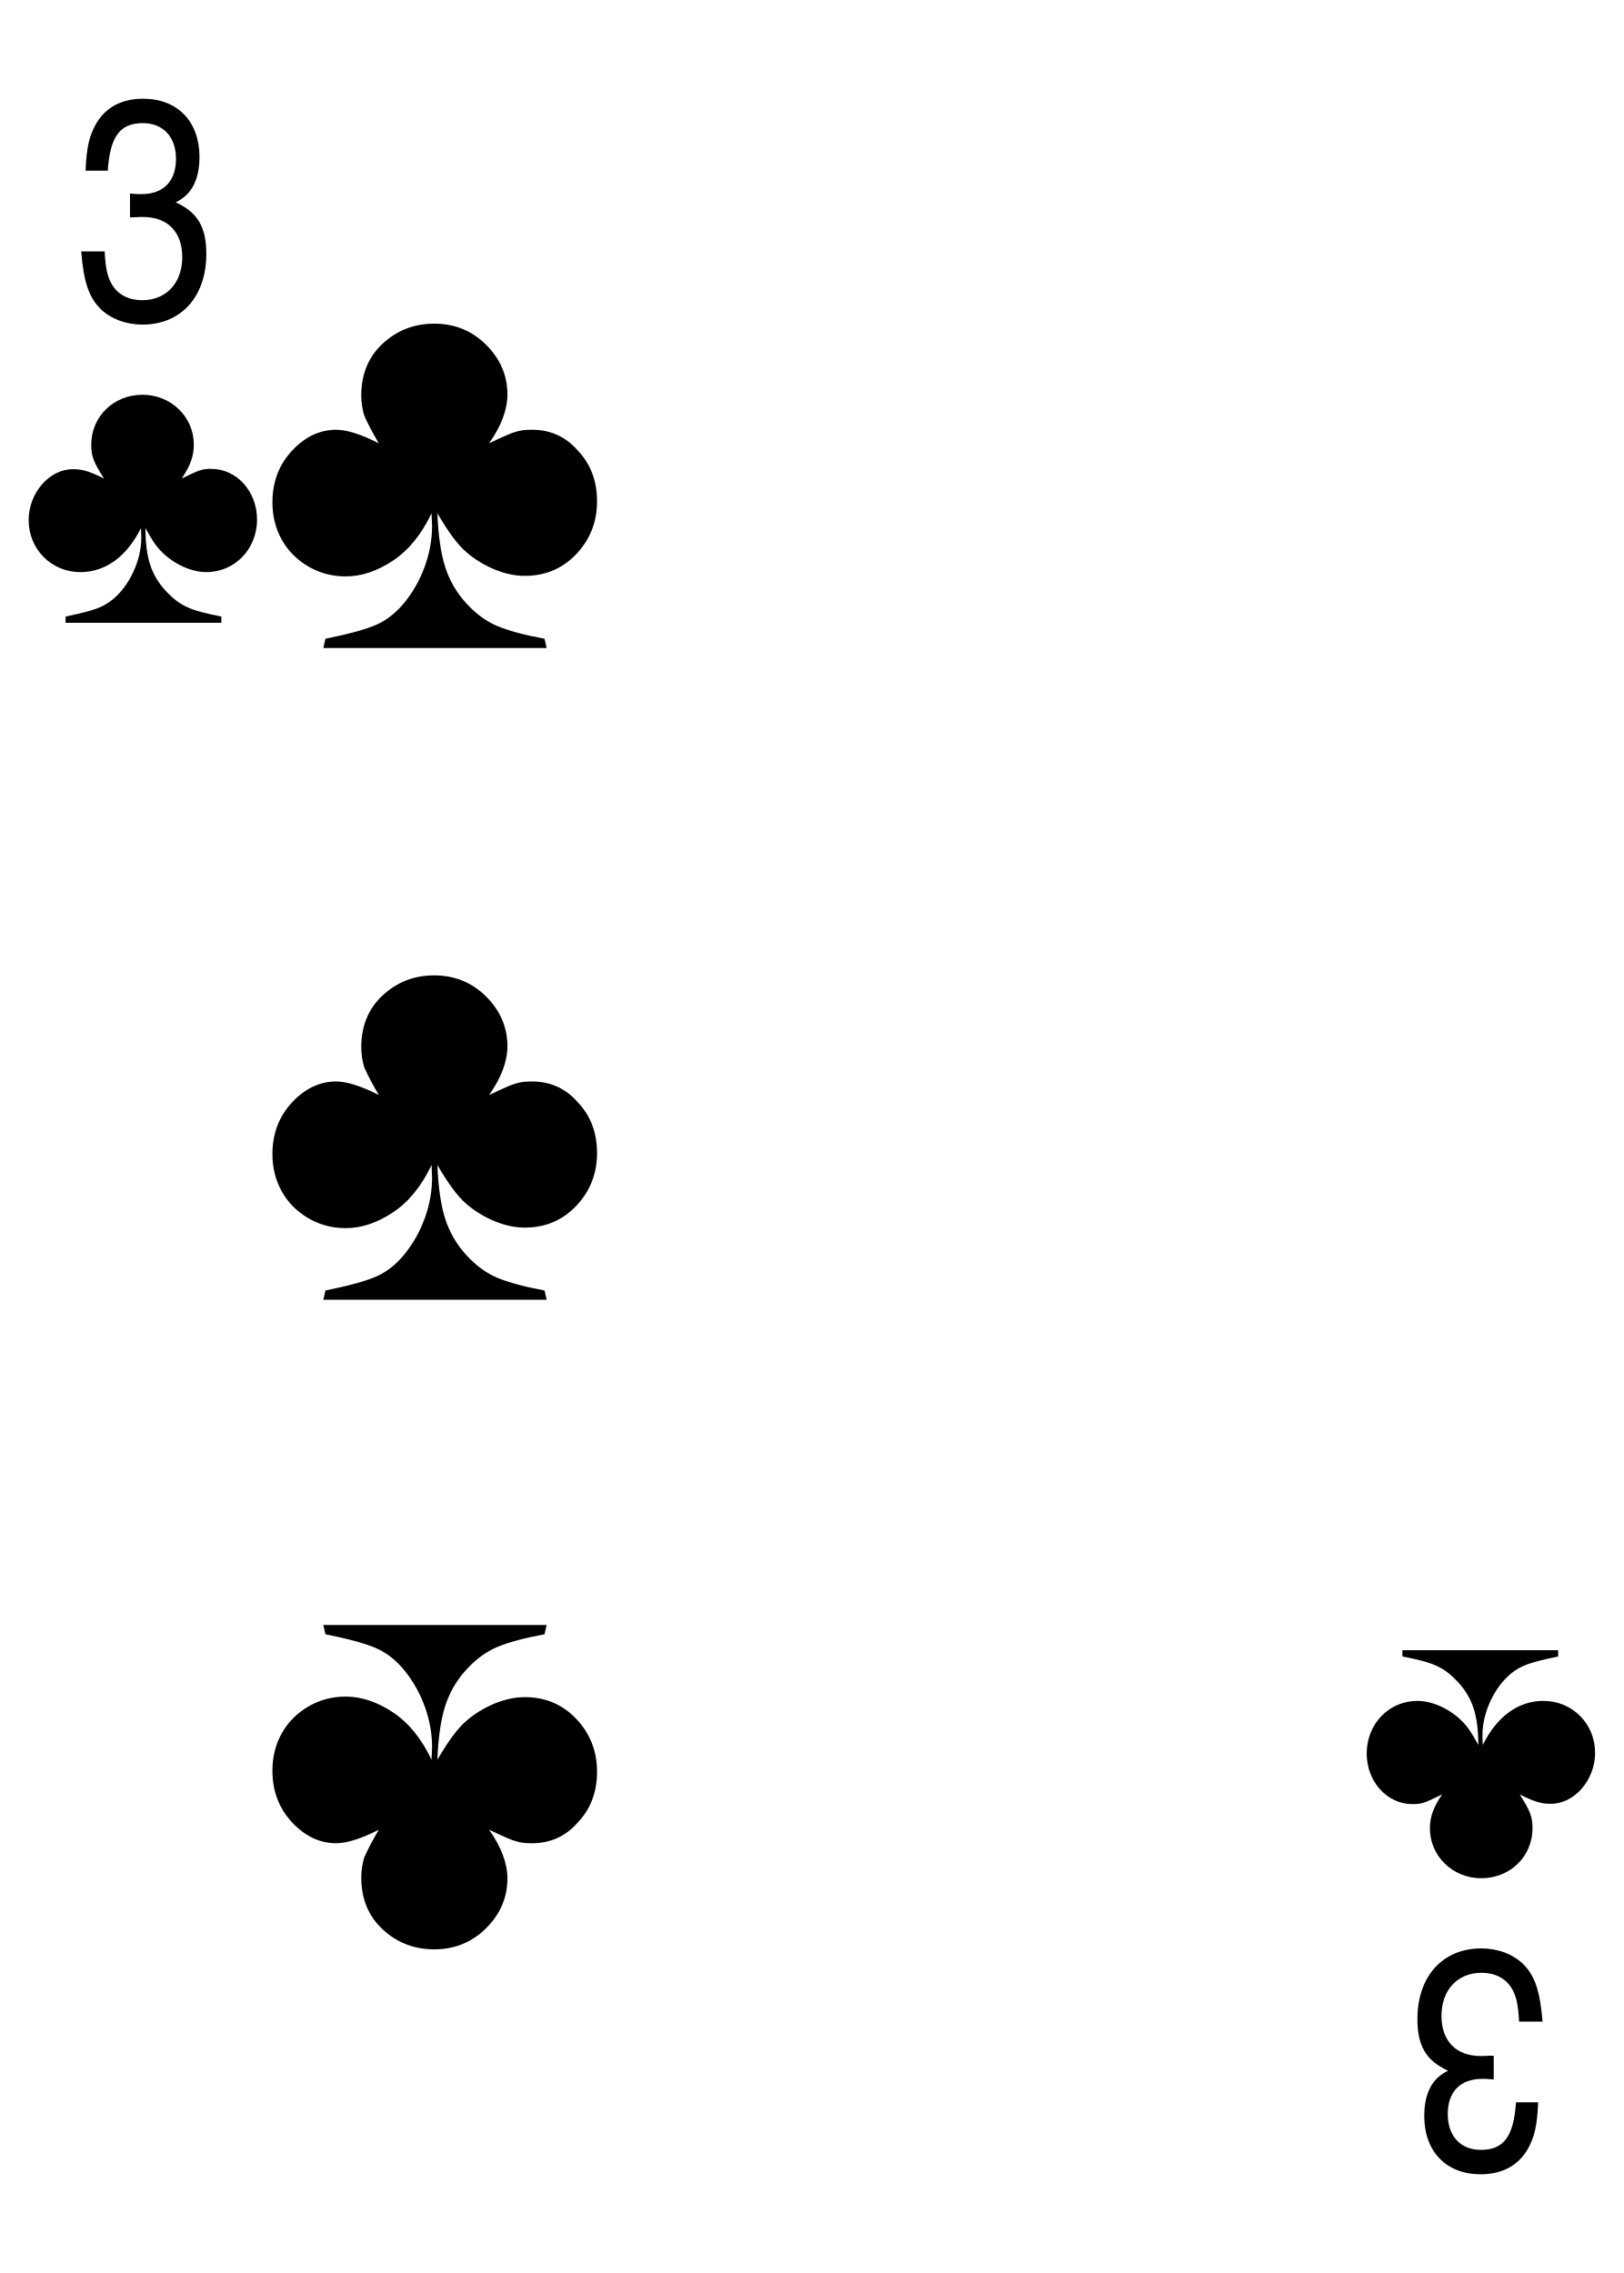
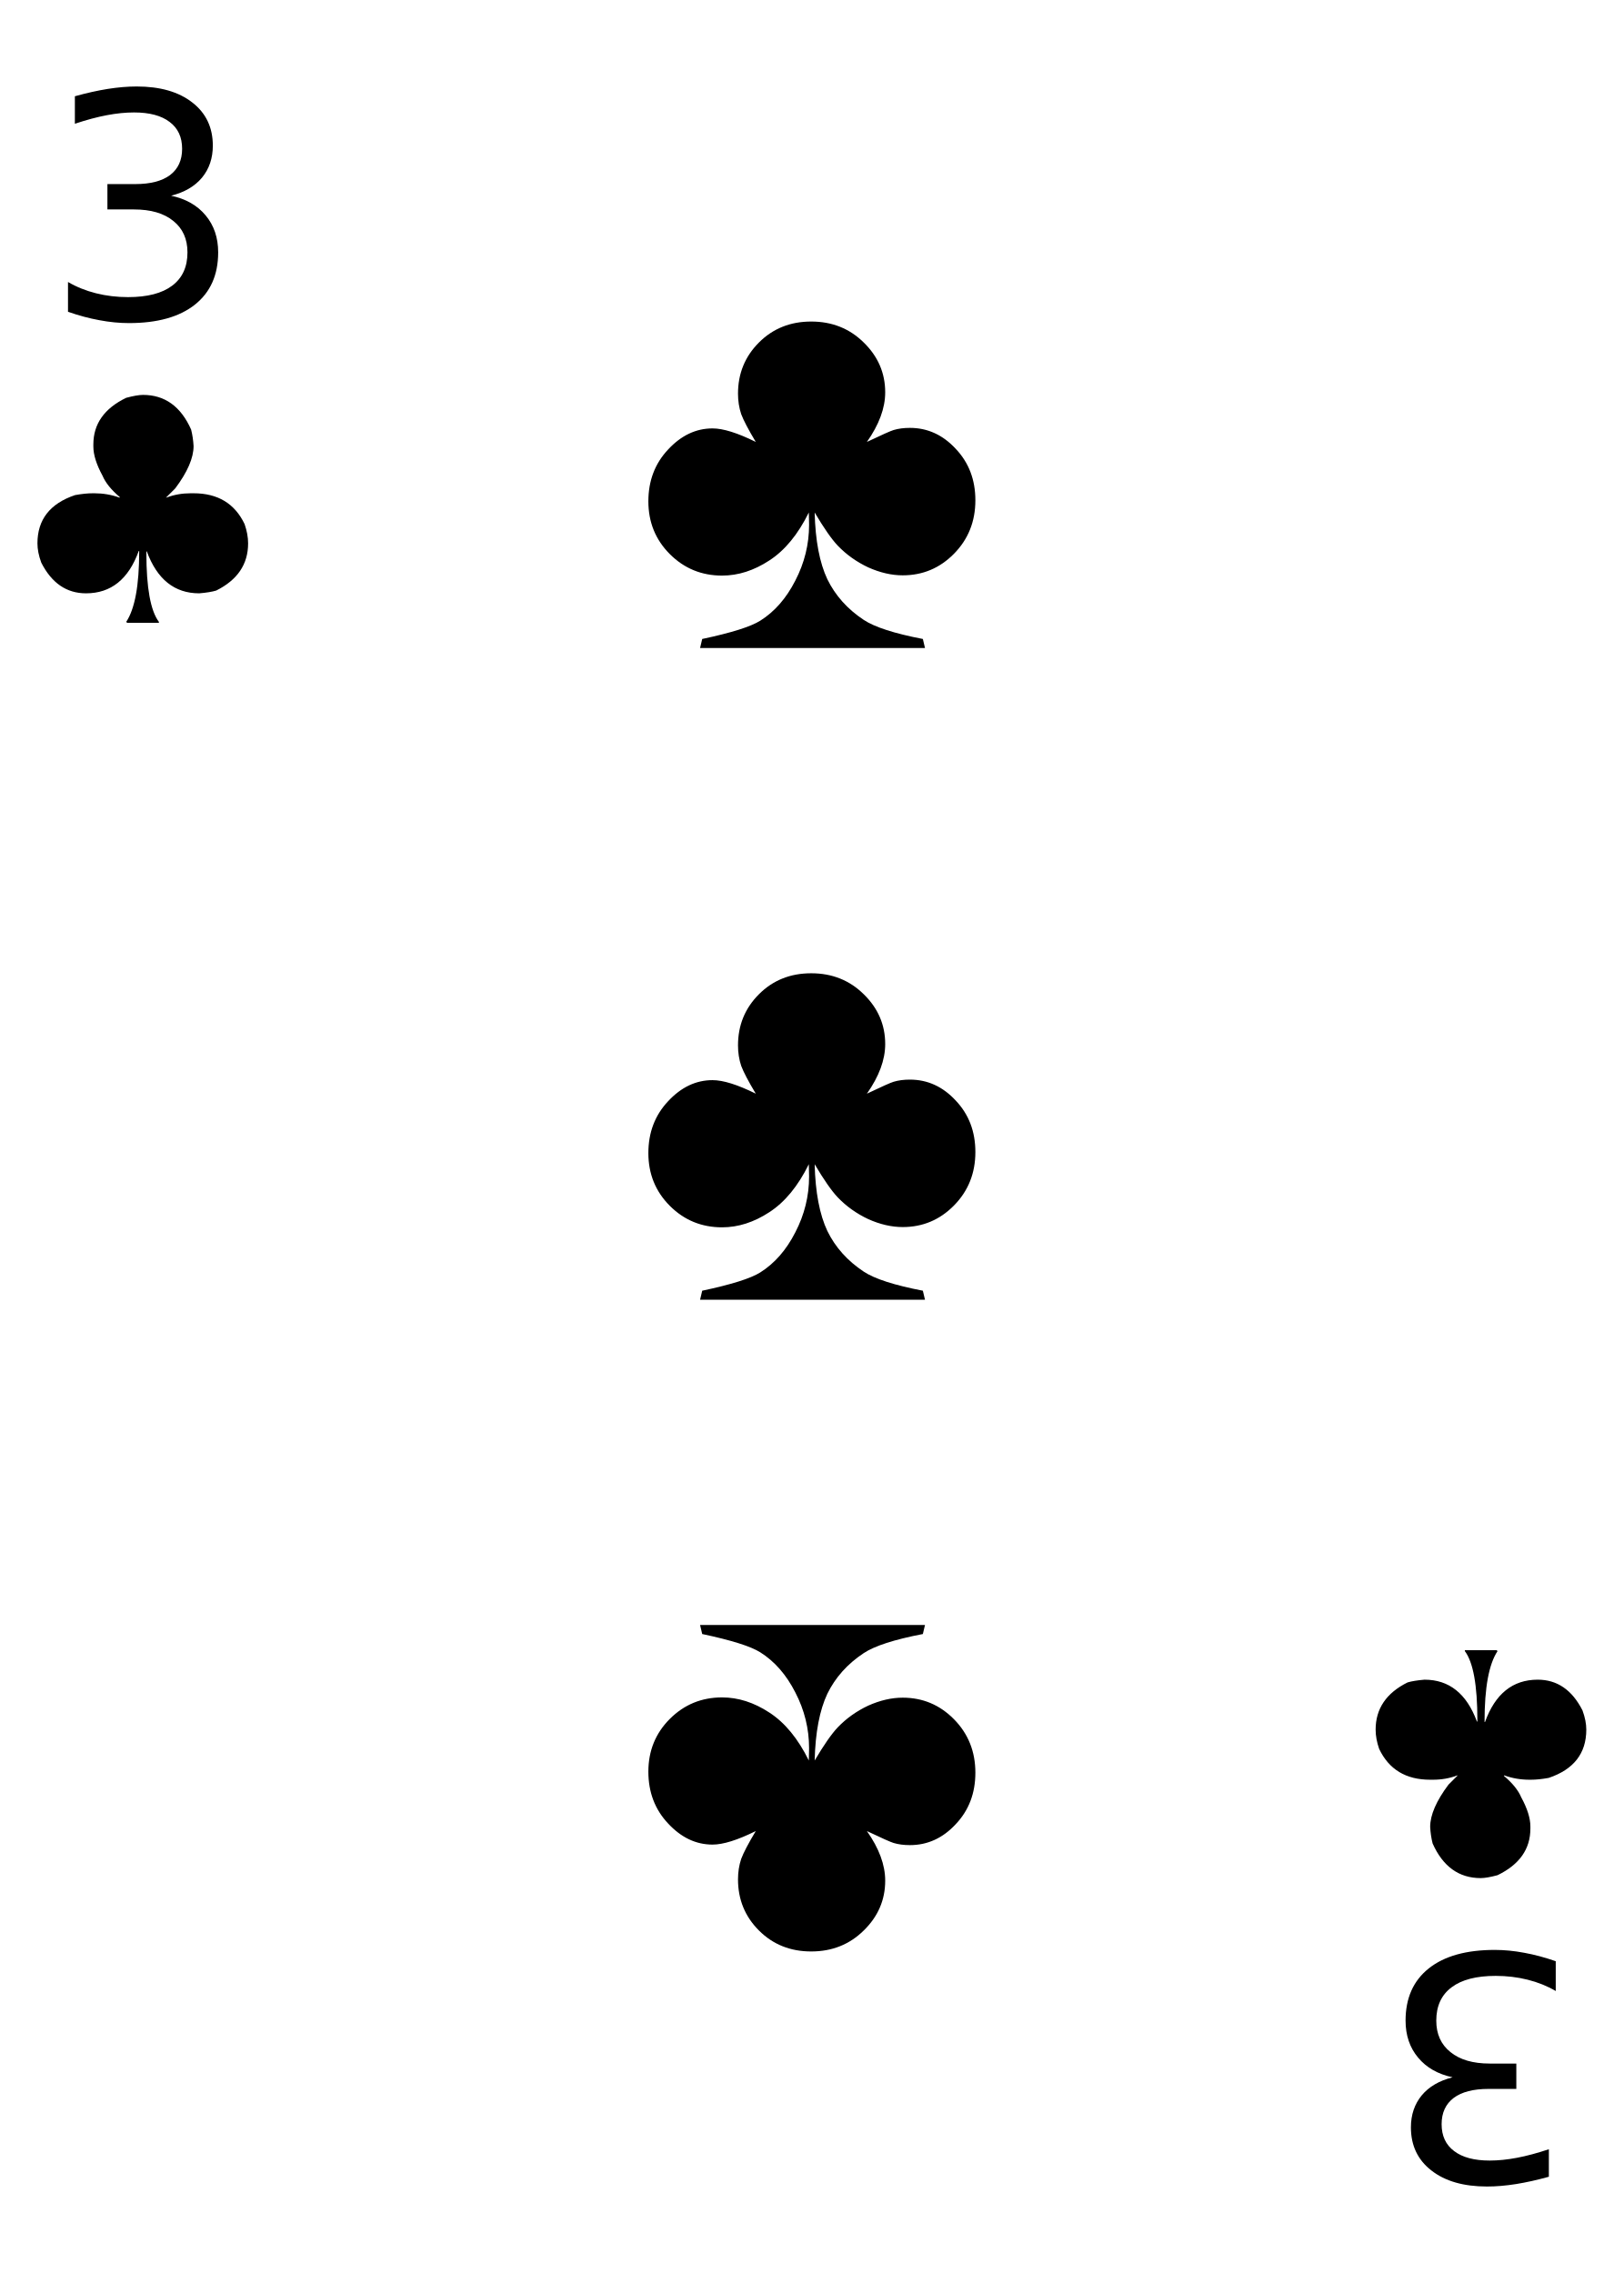
- <svg xmlns="http://www.w3.org/2000/svg" xmlns:xlink="http://www.w3.org/1999/xlink" width="747.347" height="1046.286" version="1.0">
-   <g transform="translate(.204 -12.362)">
-     <g id="a" font-size="144" font-weight="400" text-anchor="middle" font-family="Arial">
-       <text style="text-align:center" x="63.201" y="158.362" transform="translate(2.768 .682)">
-         <tspan style="text-align:center;-inkscape-font-specification:Arial Narrow" x="63.201" y="158.362" font-family="Arial Narrow">3</tspan>
-       </text>
-       <text y="298.362" x="62.779" style="text-align:center" transform="translate(2.768 .682)">
-         <tspan y="298.362" x="62.779" style="text-align:center;-inkscape-font-specification:Arial Narrow" font-family="Arial Narrow">♣</tspan>
-       </text>
+ <svg xmlns="http://www.w3.org/2000/svg" width="747.347" height="1046.286" id="svg2" version="1.0">
+   <defs id="defs4">
+     </defs>
+   <g id="layer1" transform="translate(2.244899,-0.6479052)">
+     <g id="g2775" transform="translate(-2.040797,-11.71427)">
+       <g id="g2797">
+         <path d="m 78.555,102.442 q 10.195,2.18 15.891,9.07 5.766,6.891 5.766,17.016 0,15.539 -10.688,24.047 -10.688,8.508 -30.375,8.508 -6.609,0 -13.641,-1.336 -6.961,-1.266 -14.414,-3.867 v -13.711 q 5.906,3.445 12.938,5.203 7.031,1.758 14.695,1.758 13.359,0 20.32,-5.273 7.031,-5.273 7.031,-15.328 0,-9.281 -6.539,-14.484 -6.469,-5.273 -18.07,-5.273 H 49.235 V 97.099 h 12.797 q 10.477,0 16.031,-4.148 5.555,-4.219 5.555,-12.094 0,-8.086 -5.766,-12.375 -5.695,-4.359 -16.383,-4.359 -5.836,0 -12.516,1.266 -6.68,1.266 -14.695,3.938 v -12.656 q 8.086,-2.25 15.117,-3.375 7.102,-1.125 13.359,-1.125 16.172,0 25.594,7.383 9.422,7.312 9.422,19.828 0,8.719 -4.992,14.766 -4.992,5.977 -14.203,8.297 z" style="font-style:normal;font-variant:normal;font-weight:normal;font-stretch:normal;font-size:144px;line-height:1.25;font-family:'Arial Narrow';-inkscape-font-specification:'Arial Narrow';text-align:center;text-anchor:middle;fill:#000000;fill-opacity:1;stroke:none;stroke-width:1px;stroke-linecap:butt;stroke-linejoin:miter;stroke-opacity:1" id="path831" />
+         <path d="m 65.618,194.138 q 15.047,0 22.148,15.961 0.914,3.656 1.125,7.594 0,8.227 -8.438,19.477 l -4.219,4.219 h 0.211 q 5.203,-1.969 11.109,-1.969 h 1.336 q 16.734,0 23.484,14.203 1.617,4.641 1.617,8.859 0,14.414 -14.695,21.727 -2.812,0.844 -7.805,1.266 -17.016,0 -24.117,-19.266 h -0.211 v 0.633 q 0,24.117 5.766,31.781 v 0.422 h -14.625 l -0.422,-0.422 q 5.977,-9 5.977,-32.414 v -0.211 h -0.211 q -7.031,19.477 -24.258,19.477 -13.43,0 -20.602,-14.133 -1.758,-4.781 -1.758,-8.859 0,-16.383 17.297,-22.219 4.641,-0.844 8.227,-0.844 h 0.633 q 6.047,0 11.531,1.969 h 0.211 v -0.211 q -5.906,-4.992 -7.945,-9.844 -4.219,-7.734 -4.219,-13.43 v -0.984 q 0,-14.133 15.117,-21.445 4.992,-1.336 7.734,-1.336 z" style="font-style:normal;font-variant:normal;font-weight:normal;font-stretch:normal;font-size:144px;line-height:1.25;font-family:'Arial Narrow';-inkscape-font-specification:'Arial Narrow';text-align:center;text-anchor:middle;fill:#000000;fill-opacity:1;stroke:none;stroke-width:1px;stroke-linecap:butt;stroke-linejoin:miter;stroke-opacity:1" id="path834" />
+         <path id="path857" style="font-style:normal;font-variant:normal;font-weight:normal;font-stretch:normal;font-size:144px;line-height:1.25;font-family:'Arial Narrow';-inkscape-font-specification:'Arial Narrow';text-align:center;text-anchor:middle;fill:#000000;fill-opacity:1;stroke:none;stroke-width:1px;stroke-linecap:butt;stroke-linejoin:miter;stroke-opacity:1" d="m 668.383,968.568 q -10.195,-2.18 -15.891,-9.07 -5.766,-6.891 -5.766,-17.016 0,-15.539 10.688,-24.047 10.688,-8.508 30.375,-8.508 6.609,0 13.641,1.336 6.961,1.266 14.414,3.867 v 13.711 q -5.906,-3.445 -12.938,-5.203 -7.031,-1.758 -14.695,-1.758 -13.359,0 -20.32,5.273 -7.031,5.273 -7.031,15.328 0,9.281 6.539,14.484 6.469,5.273 18.07,5.273 h 12.234 v 11.672 l -12.797,0 q -10.477,0 -16.031,4.148 -5.555,4.219 -5.555,12.094 0,8.086 5.766,12.375 5.695,4.359 16.383,4.359 5.836,0 12.516,-1.266 6.68,-1.266 14.695,-3.938 v 12.656 q -8.086,2.25 -15.117,3.375 -7.102,1.125 -13.359,1.125 -16.172,0 -25.594,-7.383 -9.422,-7.312 -9.422,-19.828 0,-8.719 4.992,-14.766 4.992,-5.977 14.203,-8.297 z" />
+         <path id="path859" style="font-style:normal;font-variant:normal;font-weight:normal;font-stretch:normal;font-size:144px;line-height:1.25;font-family:'Arial Narrow';-inkscape-font-specification:'Arial Narrow';text-align:center;text-anchor:middle;fill:#000000;fill-opacity:1;stroke:none;stroke-width:1px;stroke-linecap:butt;stroke-linejoin:miter;stroke-opacity:1" d="m 681.321,876.872 q -15.047,0 -22.148,-15.961 -0.914,-3.656 -1.125,-7.594 0,-8.227 8.438,-19.477 l 4.219,-4.219 h -0.211 q -5.203,1.969 -11.109,1.969 h -1.336 q -16.734,0 -23.484,-14.203 -1.617,-4.641 -1.617,-8.859 0,-14.414 14.695,-21.727 2.812,-0.844 7.805,-1.266 17.016,0 24.117,19.266 h 0.211 v -0.633 q 0,-24.117 -5.766,-31.781 v -0.422 h 14.625 l 0.422,0.422 q -5.977,9 -5.977,32.414 v 0.211 h 0.211 q 7.031,-19.477 24.258,-19.477 13.43,0 20.602,14.133 1.758,4.781 1.758,8.859 0,16.383 -17.297,22.219 -4.641,0.844 -8.227,0.844 h -0.633 q -6.047,0 -11.531,-1.969 h -0.211 v 0.211 q 5.906,4.992 7.945,9.844 4.219,7.734 4.219,13.43 v 0.984 q 0,14.133 -15.117,21.445 -4.992,1.336 -7.734,1.336 z" />
+       </g>
+       <path id="path837" style="font-style:normal;font-weight:normal;font-size:250px;line-height:1.25;font-family:Arial;text-align:center;text-anchor:middle;fill:#000000;fill-opacity:1;stroke:none;stroke-width:1px;stroke-linecap:butt;stroke-linejoin:miter;stroke-opacity:1" d="M 425.532,310.639 H 322.017 l 0.977,-4.15 q 20.142,-4.272 26.733,-8.423 9.888,-6.226 16.113,-18.433 6.348,-12.207 6.348,-25.757 0,-1.953 -0.122,-5.615 -7.446,15.137 -18.188,22.095 -10.62,6.958 -21.729,6.958 -14.16,0 -24.048,-9.888 -9.888,-9.888 -9.888,-24.292 0,-14.16 9.033,-23.804 9.033,-9.766 20.508,-9.766 7.324,0 19.897,6.226 -5.127,-8.545 -6.714,-12.817 -1.465,-4.395 -1.465,-9.399 0,-13.916 9.644,-23.56 9.644,-9.644 24.048,-9.644 14.404,0 24.17,9.644 9.888,9.644 9.888,22.949 0,10.864 -8.423,22.827 10.254,-4.883 12.329,-5.493 3.296,-0.977 7.446,-0.977 12.207,0 21.118,9.644 9.033,9.521 9.033,23.682 0,14.648 -9.888,24.658 -9.766,9.888 -23.56,9.888 -7.69,0 -15.869,-3.662 -8.057,-3.784 -14.038,-10.01 -4.272,-4.517 -10.62,-15.259 0.488,19.409 5.859,30.762 5.493,11.23 16.724,18.677 7.568,5.005 27.222,8.789 z" />
+       <path d="M 425.532,760.371 H 322.017 l 0.977,4.15 q 20.142,4.272 26.733,8.423 9.888,6.226 16.113,18.433 6.348,12.207 6.348,25.757 0,1.953 -0.122,5.615 -7.446,-15.137 -18.188,-22.095 -10.62,-6.958 -21.729,-6.958 -14.16,0 -24.048,9.888 -9.888,9.888 -9.888,24.292 0,14.16 9.033,23.804 9.033,9.766 20.508,9.766 7.324,0 19.897,-6.226 -5.127,8.545 -6.714,12.817 -1.465,4.395 -1.465,9.399 0,13.916 9.644,23.56 9.644,9.644 24.048,9.644 14.404,0 24.17,-9.644 9.888,-9.644 9.888,-22.949 0,-10.864 -8.423,-22.827 10.254,4.883 12.329,5.493 3.296,0.977 7.446,0.977 12.207,0 21.118,-9.644 9.033,-9.521 9.033,-23.682 0,-14.648 -9.888,-24.658 -9.766,-9.888 -23.56,-9.888 -7.69,0 -15.869,3.662 -8.057,3.784 -14.038,10.01 -4.272,4.517 -10.62,15.259 0.488,-19.409 5.859,-30.762 5.493,-11.23 16.724,-18.677 7.568,-5.005 27.222,-8.789 z" style="font-style:normal;font-weight:normal;font-size:250px;line-height:1.25;font-family:Arial;text-align:center;text-anchor:middle;fill:#000000;fill-opacity:1;stroke:none;stroke-width:1px;stroke-linecap:butt;stroke-linejoin:miter;stroke-opacity:1" id="path844" />
+       <path d="M 425.532,610.639 H 322.017 l 0.977,-4.15 q 20.142,-4.272 26.733,-8.423 9.888,-6.226 16.113,-18.433 6.348,-12.207 6.348,-25.757 0,-1.953 -0.122,-5.615 -7.446,15.137 -18.188,22.095 -10.62,6.958 -21.729,6.958 -14.16,0 -24.048,-9.888 -9.888,-9.888 -9.888,-24.292 0,-14.16 9.033,-23.804 9.033,-9.766 20.508,-9.766 7.324,0 19.897,6.226 -5.127,-8.545 -6.714,-12.817 -1.465,-4.395 -1.465,-9.399 0,-13.916 9.644,-23.56 9.644,-9.644 24.048,-9.644 14.404,0 24.17,9.644 9.888,9.644 9.888,22.949 0,10.864 -8.423,22.827 10.254,-4.883 12.329,-5.493 3.296,-0.977 7.446,-0.977 12.207,0 21.118,9.644 9.033,9.521 9.033,23.682 0,14.648 -9.888,24.658 -9.766,9.888 -23.56,9.888 -7.69,0 -15.869,-3.662 -8.057,-3.784 -14.038,-10.01 -4.272,-4.517 -10.62,-15.259 0.488,19.409 5.859,30.762 5.493,11.23 16.724,18.677 7.568,5.005 27.222,8.789 z" style="font-style:normal;font-weight:normal;font-size:250px;line-height:1.25;font-family:Arial;text-align:center;text-anchor:middle;fill:#000000;fill-opacity:1;stroke:none;stroke-width:1px;stroke-linecap:butt;stroke-linejoin:miter;stroke-opacity:1" id="path840" />
    </g>
-     <use xlink:href="#a" transform="rotate(180 373.47 535.505)" width="747.347" height="1046.286" />
-   </g>
-   <g transform="translate(82.235 -12.362)">
-     <text id="b" y="310.639" x="291.499" style="text-align:center" xml:space="preserve" font-size="250" font-style="normal" font-weight="400" text-anchor="middle" fill="#000" fill-opacity="1" stroke="none" stroke-width="1" stroke-linecap="butt" stroke-linejoin="miter" stroke-opacity="1" font-family="Arial">
-       <tspan y="310.639" x="291.499">♣</tspan>
-     </text>
-     <use height="1046.286" width="747.347" transform="matrix(1 0 0 -1 0 1071.01)" xlink:href="#b" />
-     <use transform="translate(0 300)" height="1046.286" width="747.347" xlink:href="#b" />
  </g>
</svg>
